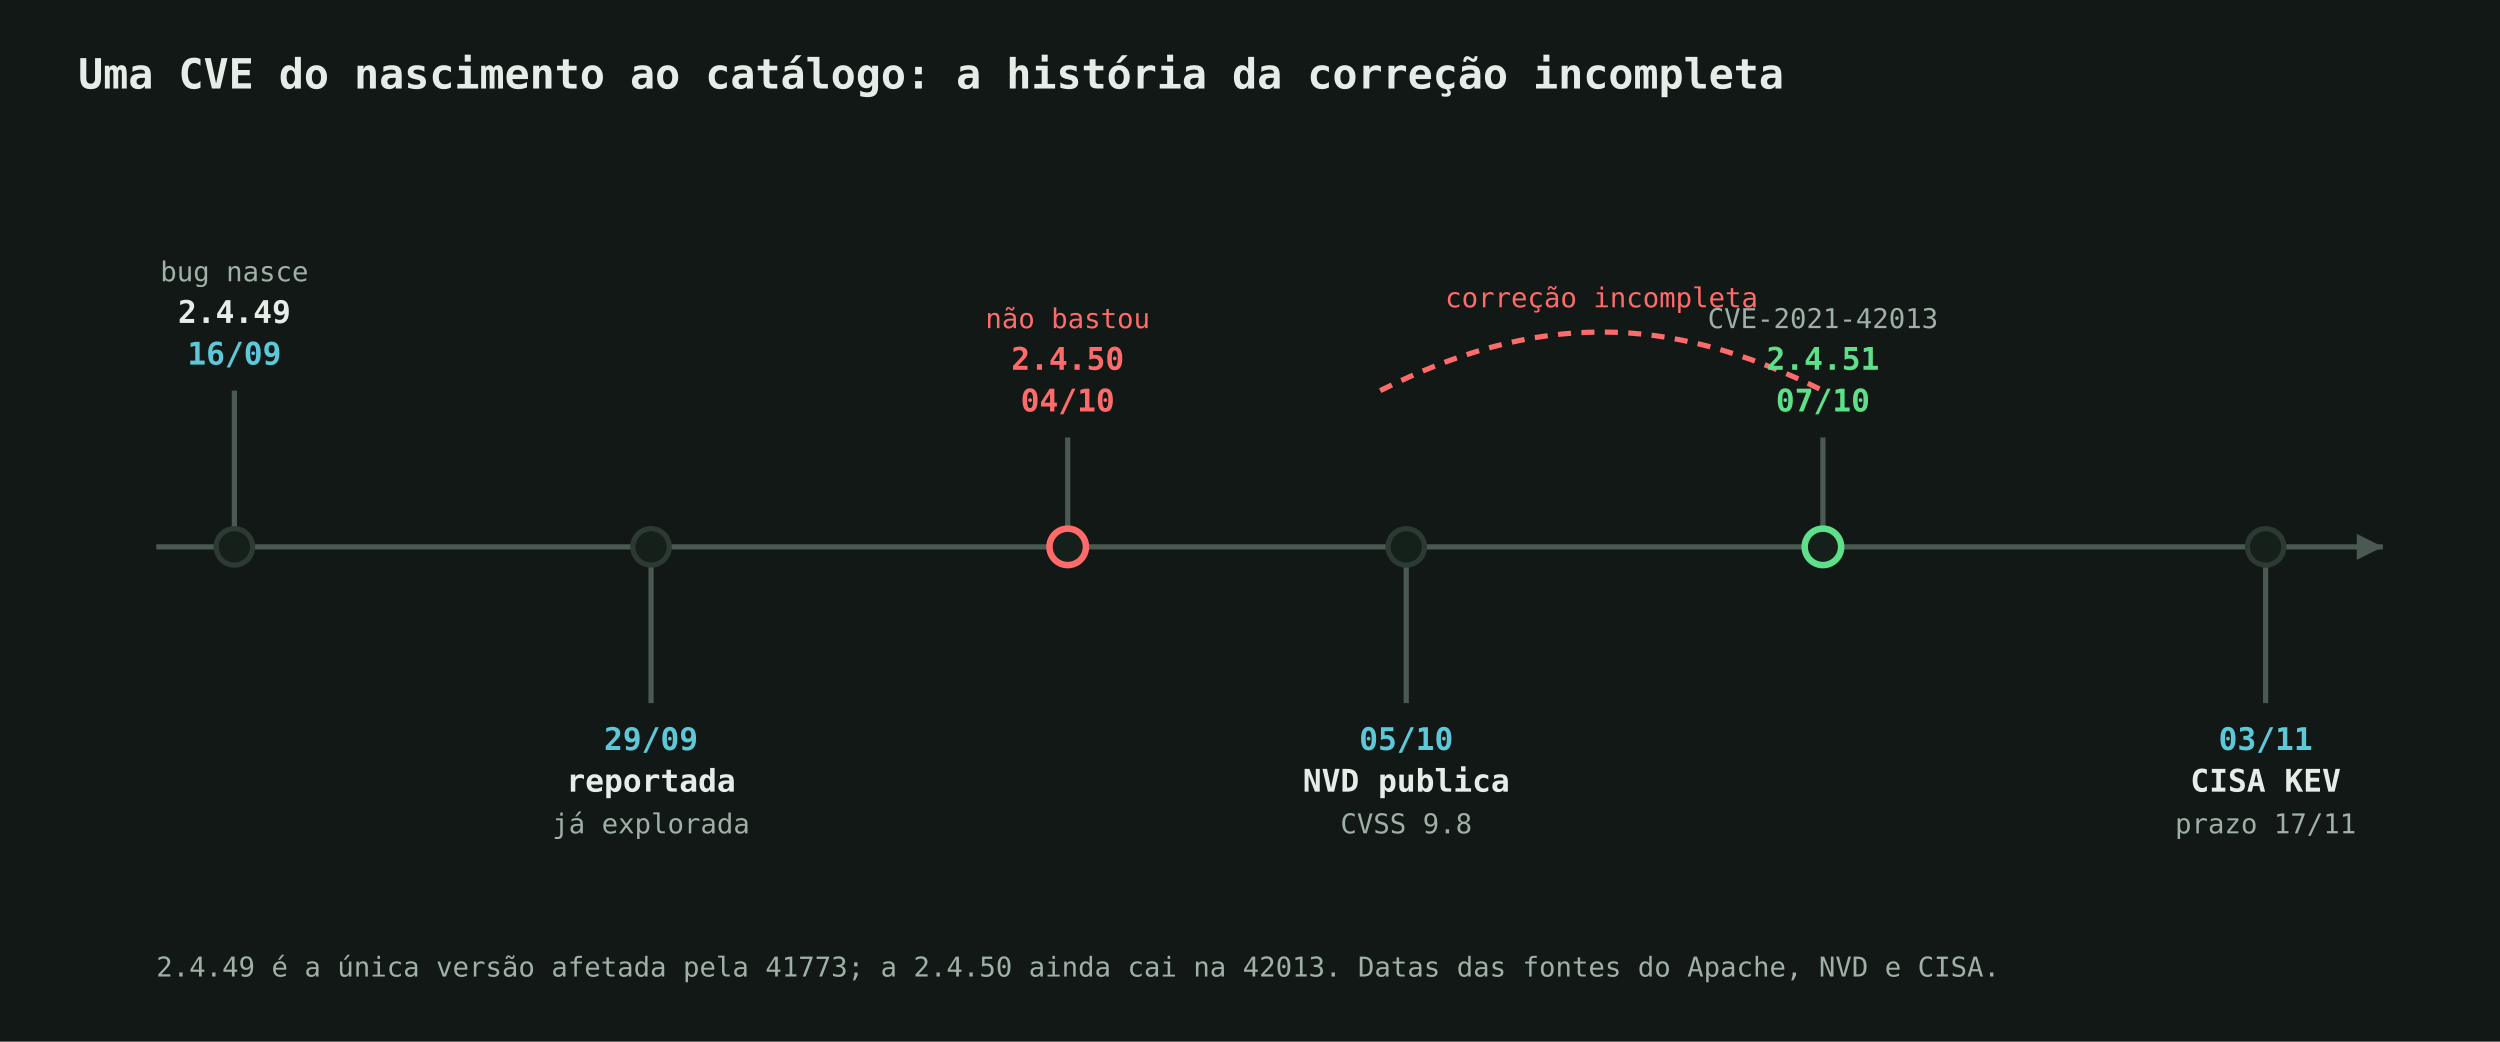
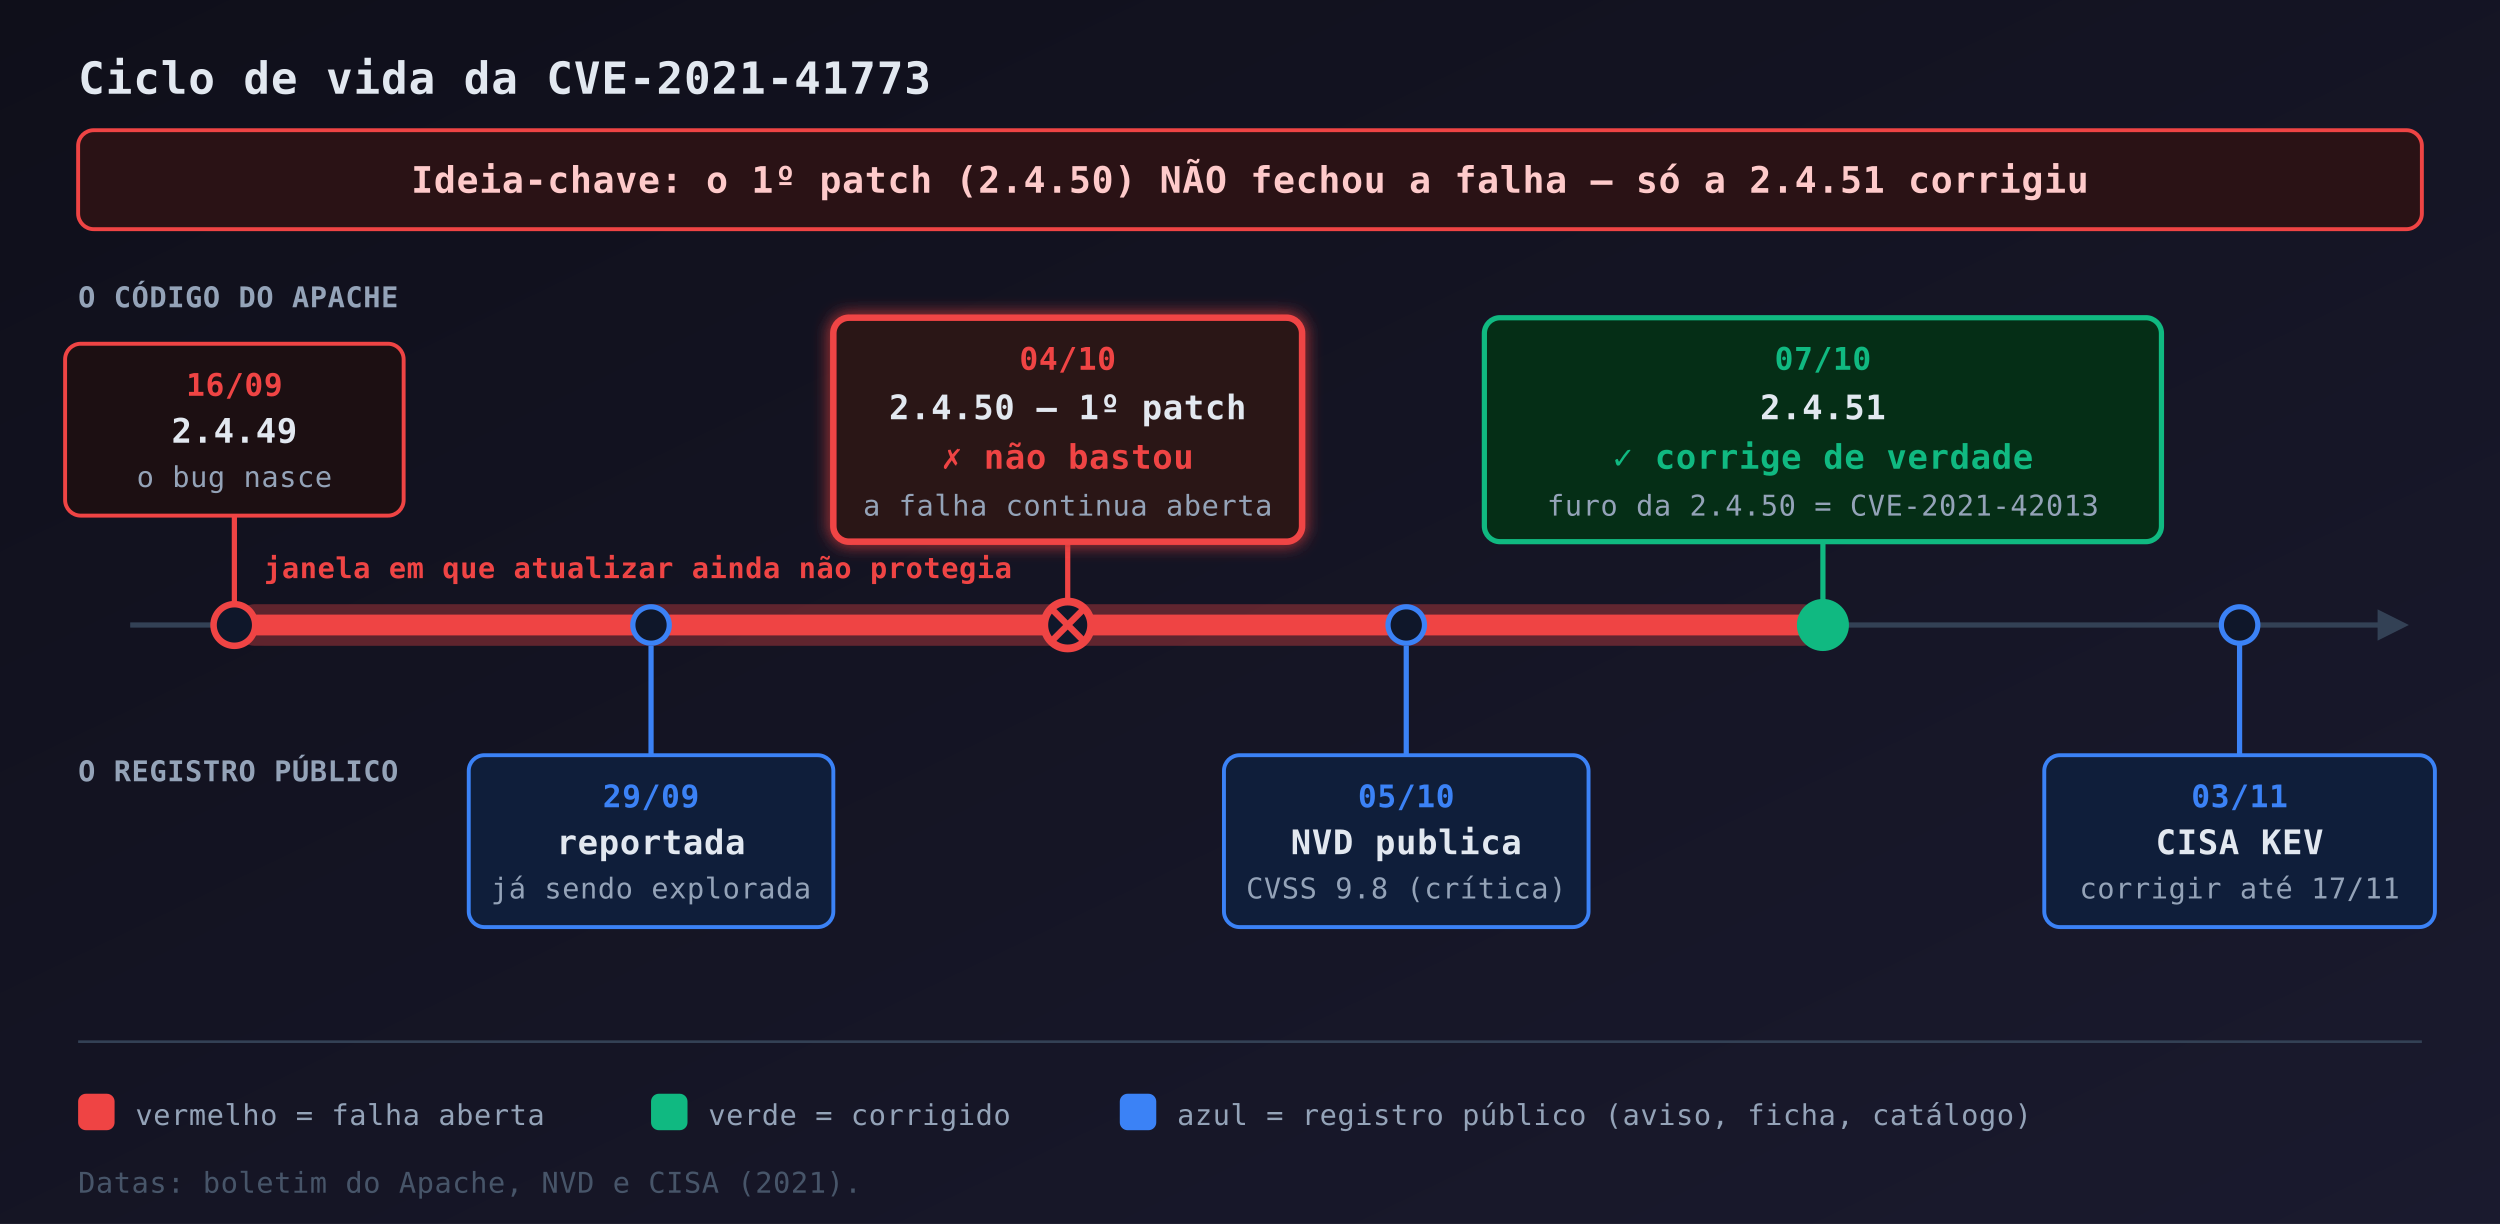
- <svg xmlns="http://www.w3.org/2000/svg" viewBox="0 0 960 400" role="img" aria-labelledby="t d">
+ <svg xmlns="http://www.w3.org/2000/svg" viewBox="0 0 960 470" width="960" height="470" role="img" aria-labelledby="t d">
  <style>
-     text { font-family: ui-monospace, "DejaVu Sans Mono", Menlo, Consolas, monospace; fill: #e6ede8; }
-     .t { font-size: 16px; font-weight: 700; }
-     .date { font-size: 12px; font-weight: 700; fill: #5cc8d8; }
-     .ev { font-size: 12px; font-weight: 700; }
-     .sub { font-size: 10.5px; fill: #9fb0a6; }
-     .bad { fill: #ff6b6b; }
-     .bads { font-size: 10.5px; fill: #ff6b6b; }
-     .good { fill: #5ee08a; }
-     .axis { stroke: #4a5a52; stroke-width: 2; }
-     .tick { stroke: #4a5a52; stroke-width: 2; }
-     .node { fill: #16201b; stroke: #2c3a33; stroke-width: 2; }
-     .nodebad { fill: #16201b; stroke: #ff6b6b; stroke-width: 2.5; }
-     .nodegood { fill: #16201b; stroke: #5ee08a; stroke-width: 2.5; }
-     .gapline { stroke: #ff6b6b; stroke-width: 2; stroke-dasharray: 5 4; fill: none; }
+     text { font-family: 'SF Mono', 'Fira Code', 'Cascadia Code', 'DejaVu Sans Mono', 'Courier New', monospace; fill: #e2e8f0; letter-spacing: 0.02em; }
+     .title { font-size: 17px; font-weight: 700; }
+     .key { font-size: 14px; font-weight: 700; fill: #fecaca; }
+     .lane { font-size: 11px; font-weight: 700; fill: #94a3b8; }
+     .date { font-size: 12px; font-weight: 700; }
+     .ev { font-size: 13px; font-weight: 700; }
+     .sub { font-size: 11px; fill: #94a3b8; }
+     .red { fill: #ef4444; }
+     .green { fill: #10b981; }
+     .blue { fill: #3b82f6; }
+     .leg { font-size: 11px; fill: #94a3b8; }
+     .bold { font-weight: 700; }
+     .muted { fill: #475569; }
  </style>
-   <rect width="960" height="400" fill="#121815" />
-   <text class="t" x="30" y="34">Uma CVE do nascimento ao catálogo: a história da correção incompleta</text>
-   <line class="axis" x1="60" y1="210" x2="915" y2="210" />
-   <path d="M915,210 l-10,-5 l0,10 z" fill="#4a5a52" />
-   <path class="gapline" d="M530,150 C590,120 640,120 700,150" />
-   <text class="bads" x="615" y="118" text-anchor="middle">correção incompleta</text>
-   <line class="tick" x1="90" y1="210" x2="90" y2="150" />
-   <circle class="node" cx="90" cy="210" r="7" />
-   <text class="date" x="90" y="140" text-anchor="middle">16/09</text>
-   <text class="ev" x="90" y="124" text-anchor="middle">2.4.49</text>
-   <text class="sub" x="90" y="108" text-anchor="middle">bug nasce</text>
-   <line class="tick" x1="250" y1="210" x2="250" y2="270" />
-   <circle class="node" cx="250" cy="210" r="7" />
-   <text class="date" x="250" y="288" text-anchor="middle">29/09</text>
-   <text class="ev" x="250" y="304" text-anchor="middle">reportada</text>
-   <text class="sub" x="250" y="320" text-anchor="middle">já explorada</text>
-   <line class="tick" x1="410" y1="210" x2="410" y2="168" />
-   <circle class="nodebad" cx="410" cy="210" r="7" />
-   <text class="date bad" x="410" y="158" text-anchor="middle">04/10</text>
-   <text class="ev bad" x="410" y="142" text-anchor="middle">2.4.50</text>
-   <text class="bads" x="410" y="126" text-anchor="middle">não bastou</text>
-   <line class="tick" x1="540" y1="210" x2="540" y2="270" />
-   <circle class="node" cx="540" cy="210" r="7" />
-   <text class="date" x="540" y="288" text-anchor="middle">05/10</text>
-   <text class="ev" x="540" y="304" text-anchor="middle">NVD publica</text>
-   <text class="sub" x="540" y="320" text-anchor="middle">CVSS 9.8</text>
-   <line class="tick" x1="700" y1="210" x2="700" y2="168" />
-   <circle class="nodegood" cx="700" cy="210" r="7" />
-   <text class="date good" x="700" y="158" text-anchor="middle">07/10</text>
-   <text class="ev good" x="700" y="142" text-anchor="middle">2.4.51</text>
-   <text class="sub" x="700" y="126" text-anchor="middle">CVE-2021-42013</text>
-   <line class="tick" x1="870" y1="210" x2="870" y2="270" />
-   <circle class="node" cx="870" cy="210" r="7" />
-   <text class="date" x="870" y="288" text-anchor="middle">03/11</text>
-   <text class="ev" x="870" y="304" text-anchor="middle">CISA KEV</text>
-   <text class="sub" x="870" y="320" text-anchor="middle">prazo 17/11</text>
-   <text class="sub" x="60" y="375">2.4.49 é a única versão afetada pela 41773; a 2.4.50 ainda cai na 42013. Datas das fontes do Apache, NVD e CISA.</text>
+   <defs>
+     <linearGradient id="bg-grad" x1="0%" y1="0%" x2="100%" y2="100%">
+       <stop offset="0%" stop-color="#0f0f1a" />
+       <stop offset="100%" stop-color="#1a1a2e" />
+     </linearGradient>
+     <filter id="glow-red">
+       <feGaussianBlur stdDeviation="3" result="b" />
+       <feMerge>
+         <feMergeNode in="b" />
+         <feMergeNode in="SourceGraphic" />
+       </feMerge>
+     </filter>
+   </defs>
+   <rect width="960" height="470" fill="url(#bg-grad)" />
+   <text class="title" x="30" y="36">Ciclo de vida da CVE-2021-41773</text>
+   <rect x="30" y="50" width="900" height="38" rx="6" fill="#2a1215" stroke="#ef4444" stroke-width="1.5" />
+   <text class="key" x="480" y="74" text-anchor="middle">Ideia-chave: o 1º patch (2.4.50) NÃO fechou a falha — só a 2.4.51 corrigiu</text>
+   <text class="lane" x="30" y="118">O CÓDIGO DO APACHE</text>
+   <text class="lane" x="30" y="300">O REGISTRO PÚBLICO</text>
+   <line x1="50" y1="240" x2="915" y2="240" stroke="#334155" stroke-width="2" />
+   <polygon points="925,240 913,234 913,246" fill="#334155" />
+   <rect x="90" y="232" width="610" height="16" rx="8" fill="#ef4444" opacity="0.35" />
+   <rect x="90" y="236" width="610" height="8" rx="4" fill="#ef4444" />
+   <text class="sub red bold" x="245" y="222" text-anchor="middle">janela em que atualizar ainda não protegia</text>
+   <line x1="90" y1="232" x2="90" y2="198" stroke="#ef4444" stroke-width="2" />
+   <rect x="25" y="132" width="130" height="66" rx="6" fill="#1c0f12" stroke="#ef4444" stroke-width="1.5" />
+   <text class="date red" x="90" y="152" text-anchor="middle">16/09</text>
+   <text class="ev" x="90" y="170" text-anchor="middle">2.4.49</text>
+   <text class="sub" x="90" y="187" text-anchor="middle">o bug nasce</text>
+   <circle cx="90" cy="240" r="8" fill="#0f172a" stroke="#ef4444" stroke-width="2.5" />
+   <line x1="410" y1="232" x2="410" y2="208" stroke="#ef4444" stroke-width="2" />
+   <rect x="320" y="122" width="180" height="86" rx="6" fill="#2a1215" stroke="#ef4444" stroke-width="2.5" filter="url(#glow-red)" />
+   <text class="date red" x="410" y="142" text-anchor="middle">04/10</text>
+   <text class="ev" x="410" y="161" text-anchor="middle">2.4.50 — 1º patch</text>
+   <text class="ev red" x="410" y="180" text-anchor="middle">✗ não bastou</text>
+   <text class="sub" x="410" y="198" text-anchor="middle">a falha continua aberta</text>
+   <circle cx="410" cy="240" r="9" fill="#0f172a" stroke="#ef4444" stroke-width="3" />
+   <path d="M404,234 L416,246 M416,234 L404,246" stroke="#ef4444" stroke-width="2.5" />
+   <line x1="700" y1="232" x2="700" y2="208" stroke="#10b981" stroke-width="2" />
+   <rect x="570" y="122" width="260" height="86" rx="6" fill="#052e16" stroke="#10b981" stroke-width="2" />
+   <text class="date green" x="700" y="142" text-anchor="middle">07/10</text>
+   <text class="ev" x="700" y="161" text-anchor="middle">2.4.51</text>
+   <text class="ev green" x="700" y="180" text-anchor="middle">✓ corrige de verdade</text>
+   <text class="sub" x="700" y="198" text-anchor="middle">furo da 2.4.50 = CVE-2021-42013</text>
+   <circle cx="700" cy="240" r="9" fill="#10b981" stroke="#10b981" stroke-width="2" />
+   <line x1="250" y1="248" x2="250" y2="290" stroke="#3b82f6" stroke-width="2" />
+   <rect x="180" y="290" width="140" height="66" rx="6" fill="#0f1e3a" stroke="#3b82f6" stroke-width="1.5" />
+   <text class="date blue" x="250" y="310" text-anchor="middle">29/09</text>
+   <text class="ev" x="250" y="328" text-anchor="middle">reportada</text>
+   <text class="sub" x="250" y="345" text-anchor="middle">já sendo explorada</text>
+   <circle cx="250" cy="240" r="7" fill="#0f172a" stroke="#3b82f6" stroke-width="2" />
+   <line x1="540" y1="248" x2="540" y2="290" stroke="#3b82f6" stroke-width="2" />
+   <rect x="470" y="290" width="140" height="66" rx="6" fill="#0f1e3a" stroke="#3b82f6" stroke-width="1.5" />
+   <text class="date blue" x="540" y="310" text-anchor="middle">05/10</text>
+   <text class="ev" x="540" y="328" text-anchor="middle">NVD publica</text>
+   <text class="sub" x="540" y="345" text-anchor="middle">CVSS 9.8 (crítica)</text>
+   <circle cx="540" cy="240" r="7" fill="#0f172a" stroke="#3b82f6" stroke-width="2" />
+   <line x1="860" y1="240" x2="860" y2="290" stroke="#3b82f6" stroke-width="2" />
+   <rect x="785" y="290" width="150" height="66" rx="6" fill="#0f1e3a" stroke="#3b82f6" stroke-width="1.5" />
+   <text class="date blue" x="860" y="310" text-anchor="middle">03/11</text>
+   <text class="ev" x="860" y="328" text-anchor="middle">CISA KEV</text>
+   <text class="sub" x="860" y="345" text-anchor="middle">corrigir até 17/11</text>
+   <circle cx="860" cy="240" r="7" fill="#0f172a" stroke="#3b82f6" stroke-width="2" />
+   <line x1="30" y1="400" x2="930" y2="400" stroke="#334155" stroke-width="1" />
+   <rect x="30" y="420" width="14" height="14" rx="3" fill="#ef4444" />
+   <text class="leg" x="52" y="432">vermelho = falha aberta</text>
+   <rect x="250" y="420" width="14" height="14" rx="3" fill="#10b981" />
+   <text class="leg" x="272" y="432">verde = corrigido</text>
+   <rect x="430" y="420" width="14" height="14" rx="3" fill="#3b82f6" />
+   <text class="leg" x="452" y="432">azul = registro público (aviso, ficha, catálogo)</text>
+   <text class="leg muted" x="30" y="458">Datas: boletim do Apache, NVD e CISA (2021).</text>
</svg>
